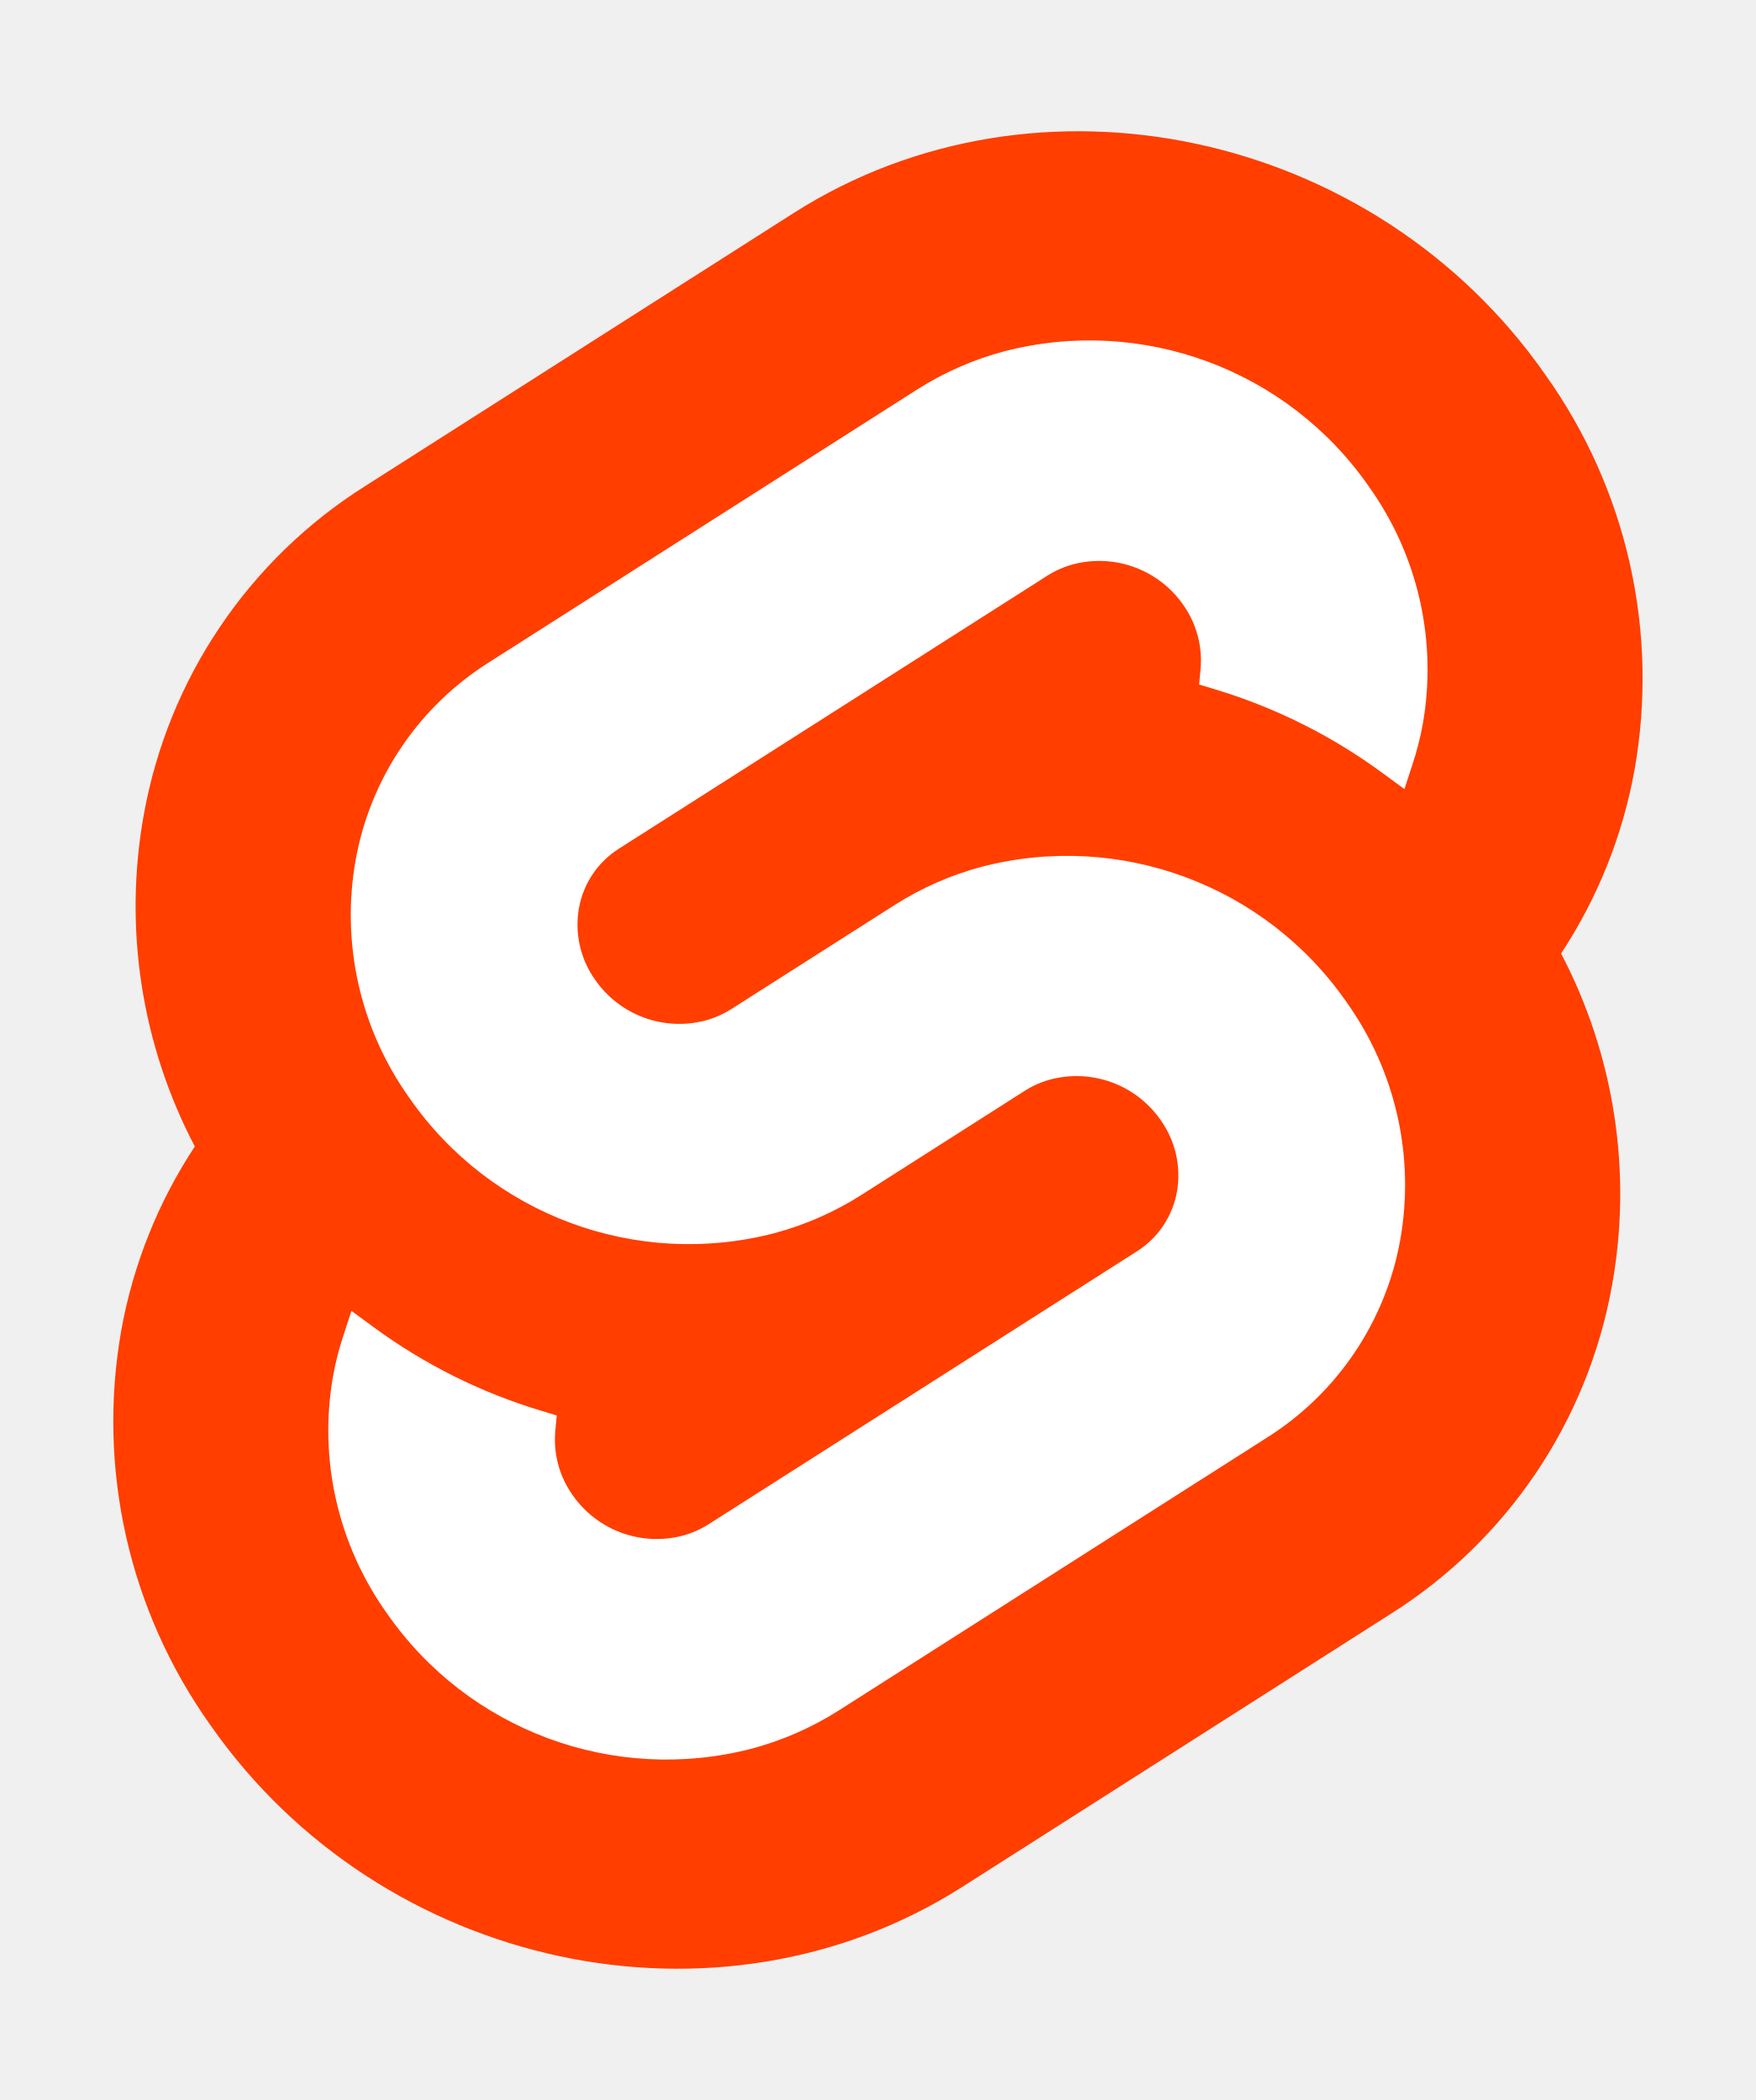
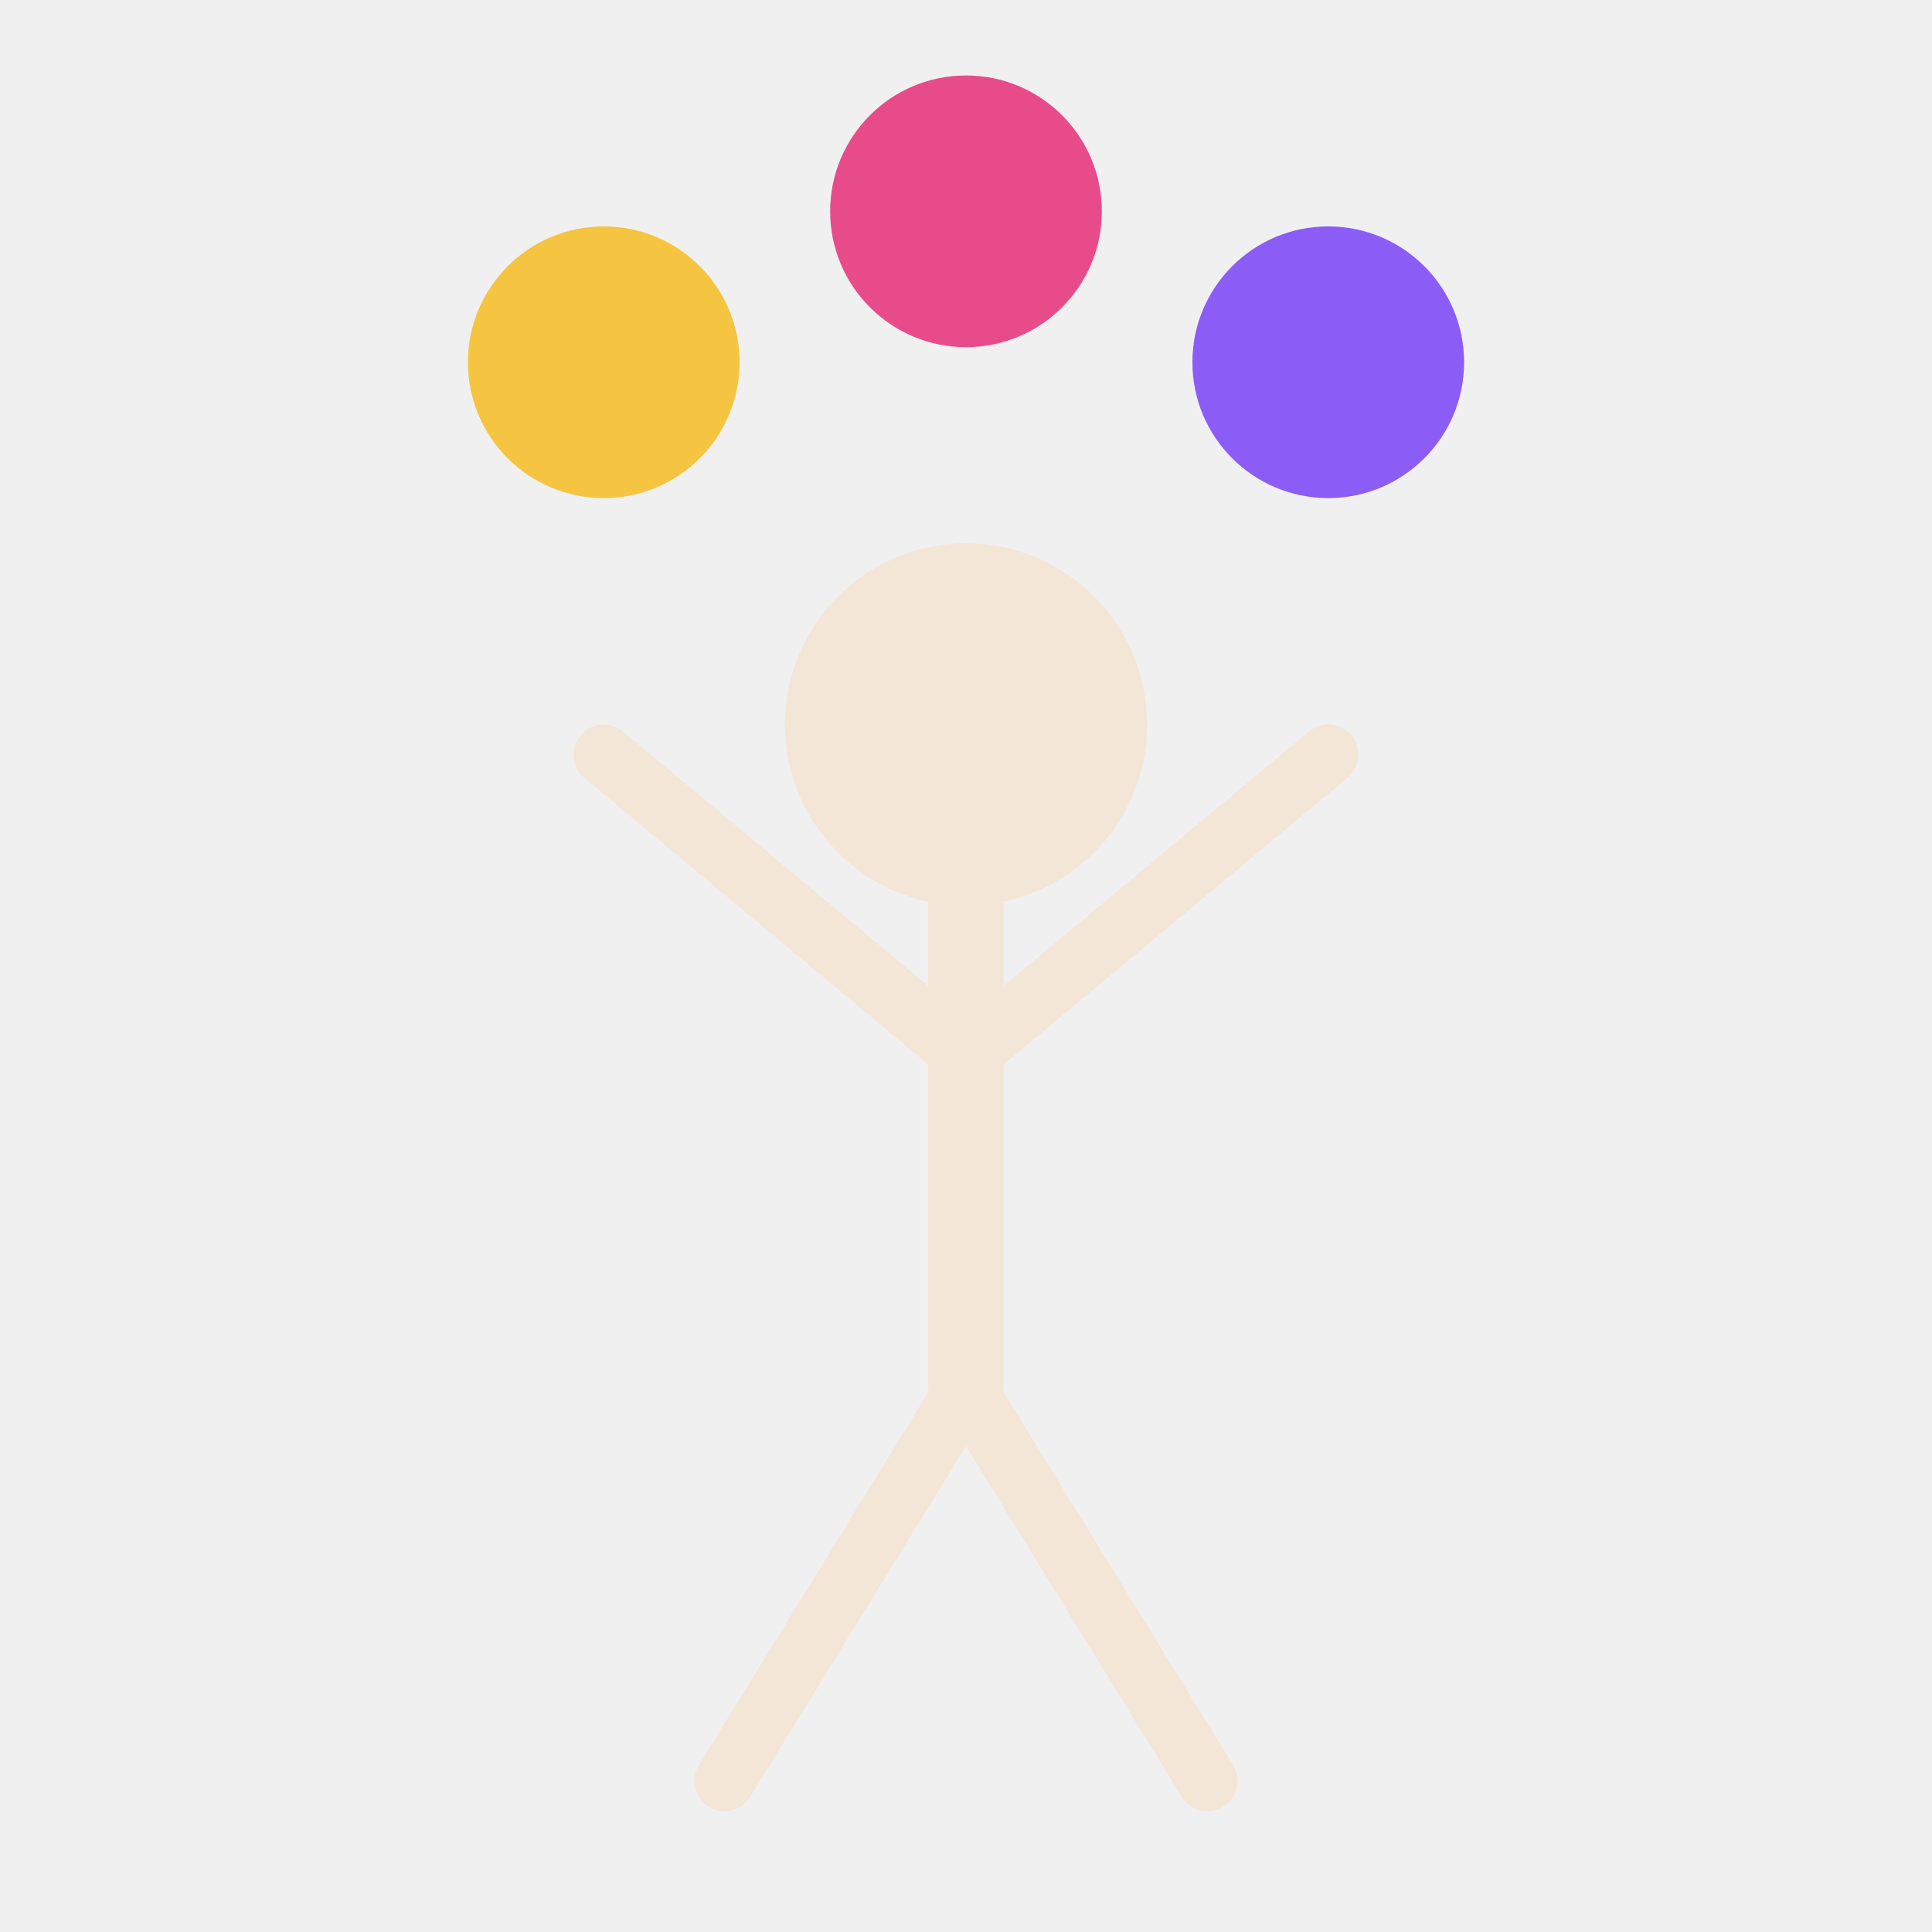
- <svg xmlns="http://www.w3.org/2000/svg" width="107" height="128" viewBox="0 0 107 128">
-   <path d="M94.157 22.819c-10.4-14.885-30.94-19.297-45.792-9.835L22.282 29.608A29.92 29.92 0 0 0 8.764 49.65a31.5 31.5 0 0 0 3.108 20.231 30 30 0 0 0-4.477 11.183 31.9 31.9 0 0 0 5.448 24.116c10.402 14.887 30.942 19.297 45.791 9.835l26.083-16.624A29.92 29.92 0 0 0 98.235 78.35a31.53 31.53 0 0 0-3.105-20.232 30 30 0 0 0 4.474-11.182 31.88 31.88 0 0 0-5.447-24.116" style="fill:#ff3e00" />
-   <path d="M45.817 106.582a20.72 20.72 0 0 1-22.237-8.243 19.17 19.17 0 0 1-3.277-14.503 18 18 0 0 1 .624-2.435l.49-1.498 1.337.981a33.6 33.6 0 0 0 10.203 5.098l.97.294-.09.968a5.85 5.85 0 0 0 1.052 3.878 6.24 6.24 0 0 0 6.695 2.485 5.8 5.8 0 0 0 1.603-.704L69.27 76.28a5.43 5.43 0 0 0 2.45-3.631 5.8 5.8 0 0 0-.987-4.371 6.24 6.24 0 0 0-6.698-2.487 5.7 5.7 0 0 0-1.6.704l-9.953 6.345a19 19 0 0 1-5.296 2.326 20.72 20.72 0 0 1-22.237-8.243 19.17 19.17 0 0 1-3.277-14.502 17.99 17.99 0 0 1 8.13-12.052l26.081-16.623a19 19 0 0 1 5.3-2.329 20.72 20.72 0 0 1 22.237 8.243 19.17 19.17 0 0 1 3.277 14.503 18 18 0 0 1-.624 2.435l-.49 1.498-1.337-.98a33.6 33.6 0 0 0-10.203-5.1l-.97-.294.09-.968a5.86 5.86 0 0 0-1.052-3.878 6.24 6.24 0 0 0-6.696-2.485 5.8 5.8 0 0 0-1.602.704L37.73 51.72a5.42 5.42 0 0 0-2.449 3.63 5.79 5.79 0 0 0 .986 4.372 6.24 6.24 0 0 0 6.698 2.486 5.8 5.8 0 0 0 1.602-.704l9.952-6.342a19 19 0 0 1 5.295-2.328 20.72 20.72 0 0 1 22.237 8.242 19.17 19.17 0 0 1 3.277 14.503 18 18 0 0 1-8.13 12.053l-26.081 16.622a19 19 0 0 1-5.3 2.328" style="fill:#fff" />
+ <svg xmlns="http://www.w3.org/2000/svg" width="128" height="128" viewBox="0 0 128 128">
+   <circle cx="40" cy="24" r="9" fill="#f5c542" />
+   <circle cx="64" cy="14" r="9" fill="#e84b8a" />
+   <circle cx="88" cy="24" r="9" fill="#8b5cf6" />
+   <circle cx="64" cy="48" r="12" fill="#f4e6d7" />
+   <line x1="64" y1="60" x2="64" y2="92" stroke="#f4e6d7" stroke-width="5" stroke-linecap="round" />
+   <line x1="64" y1="70" x2="40" y2="50" stroke="#f4e6d7" stroke-width="4" stroke-linecap="round" />
+   <line x1="64" y1="70" x2="88" y2="50" stroke="#f4e6d7" stroke-width="4" stroke-linecap="round" />
+   <line x1="64" y1="92" x2="48" y2="118" stroke="#f4e6d7" stroke-width="4" stroke-linecap="round" />
+   <line x1="64" y1="92" x2="80" y2="118" stroke="#f4e6d7" stroke-width="4" stroke-linecap="round" />
</svg>
